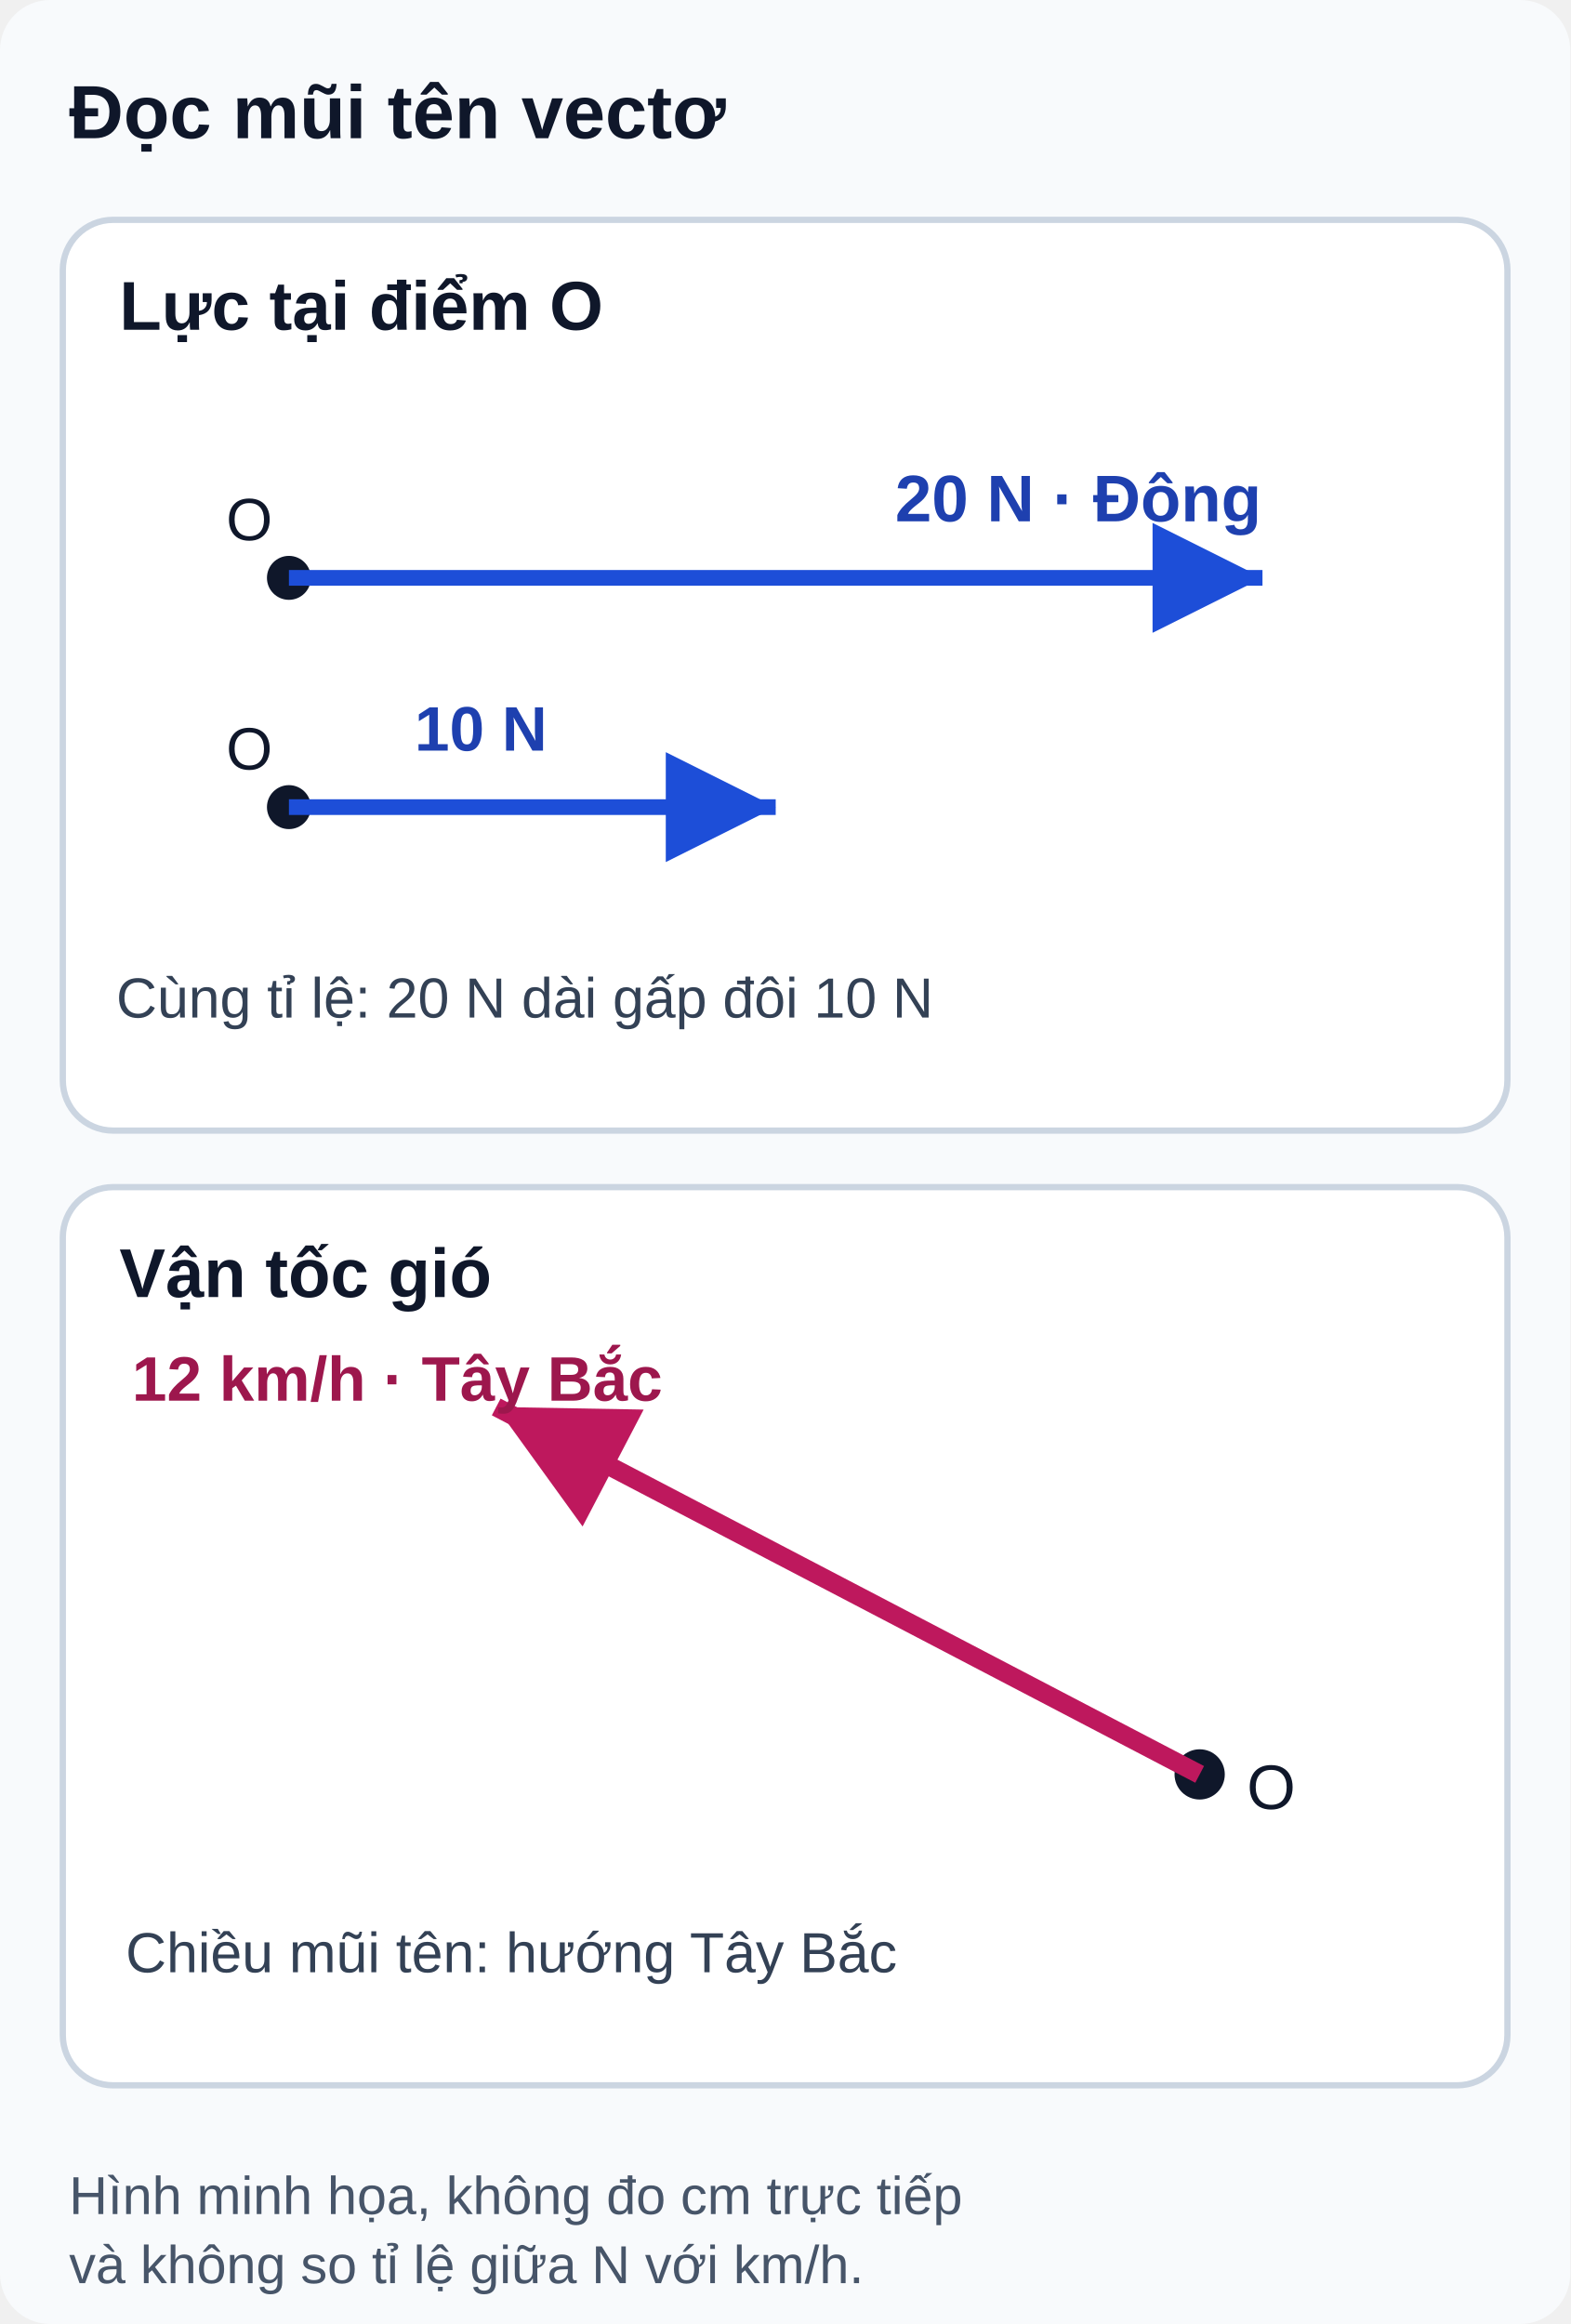
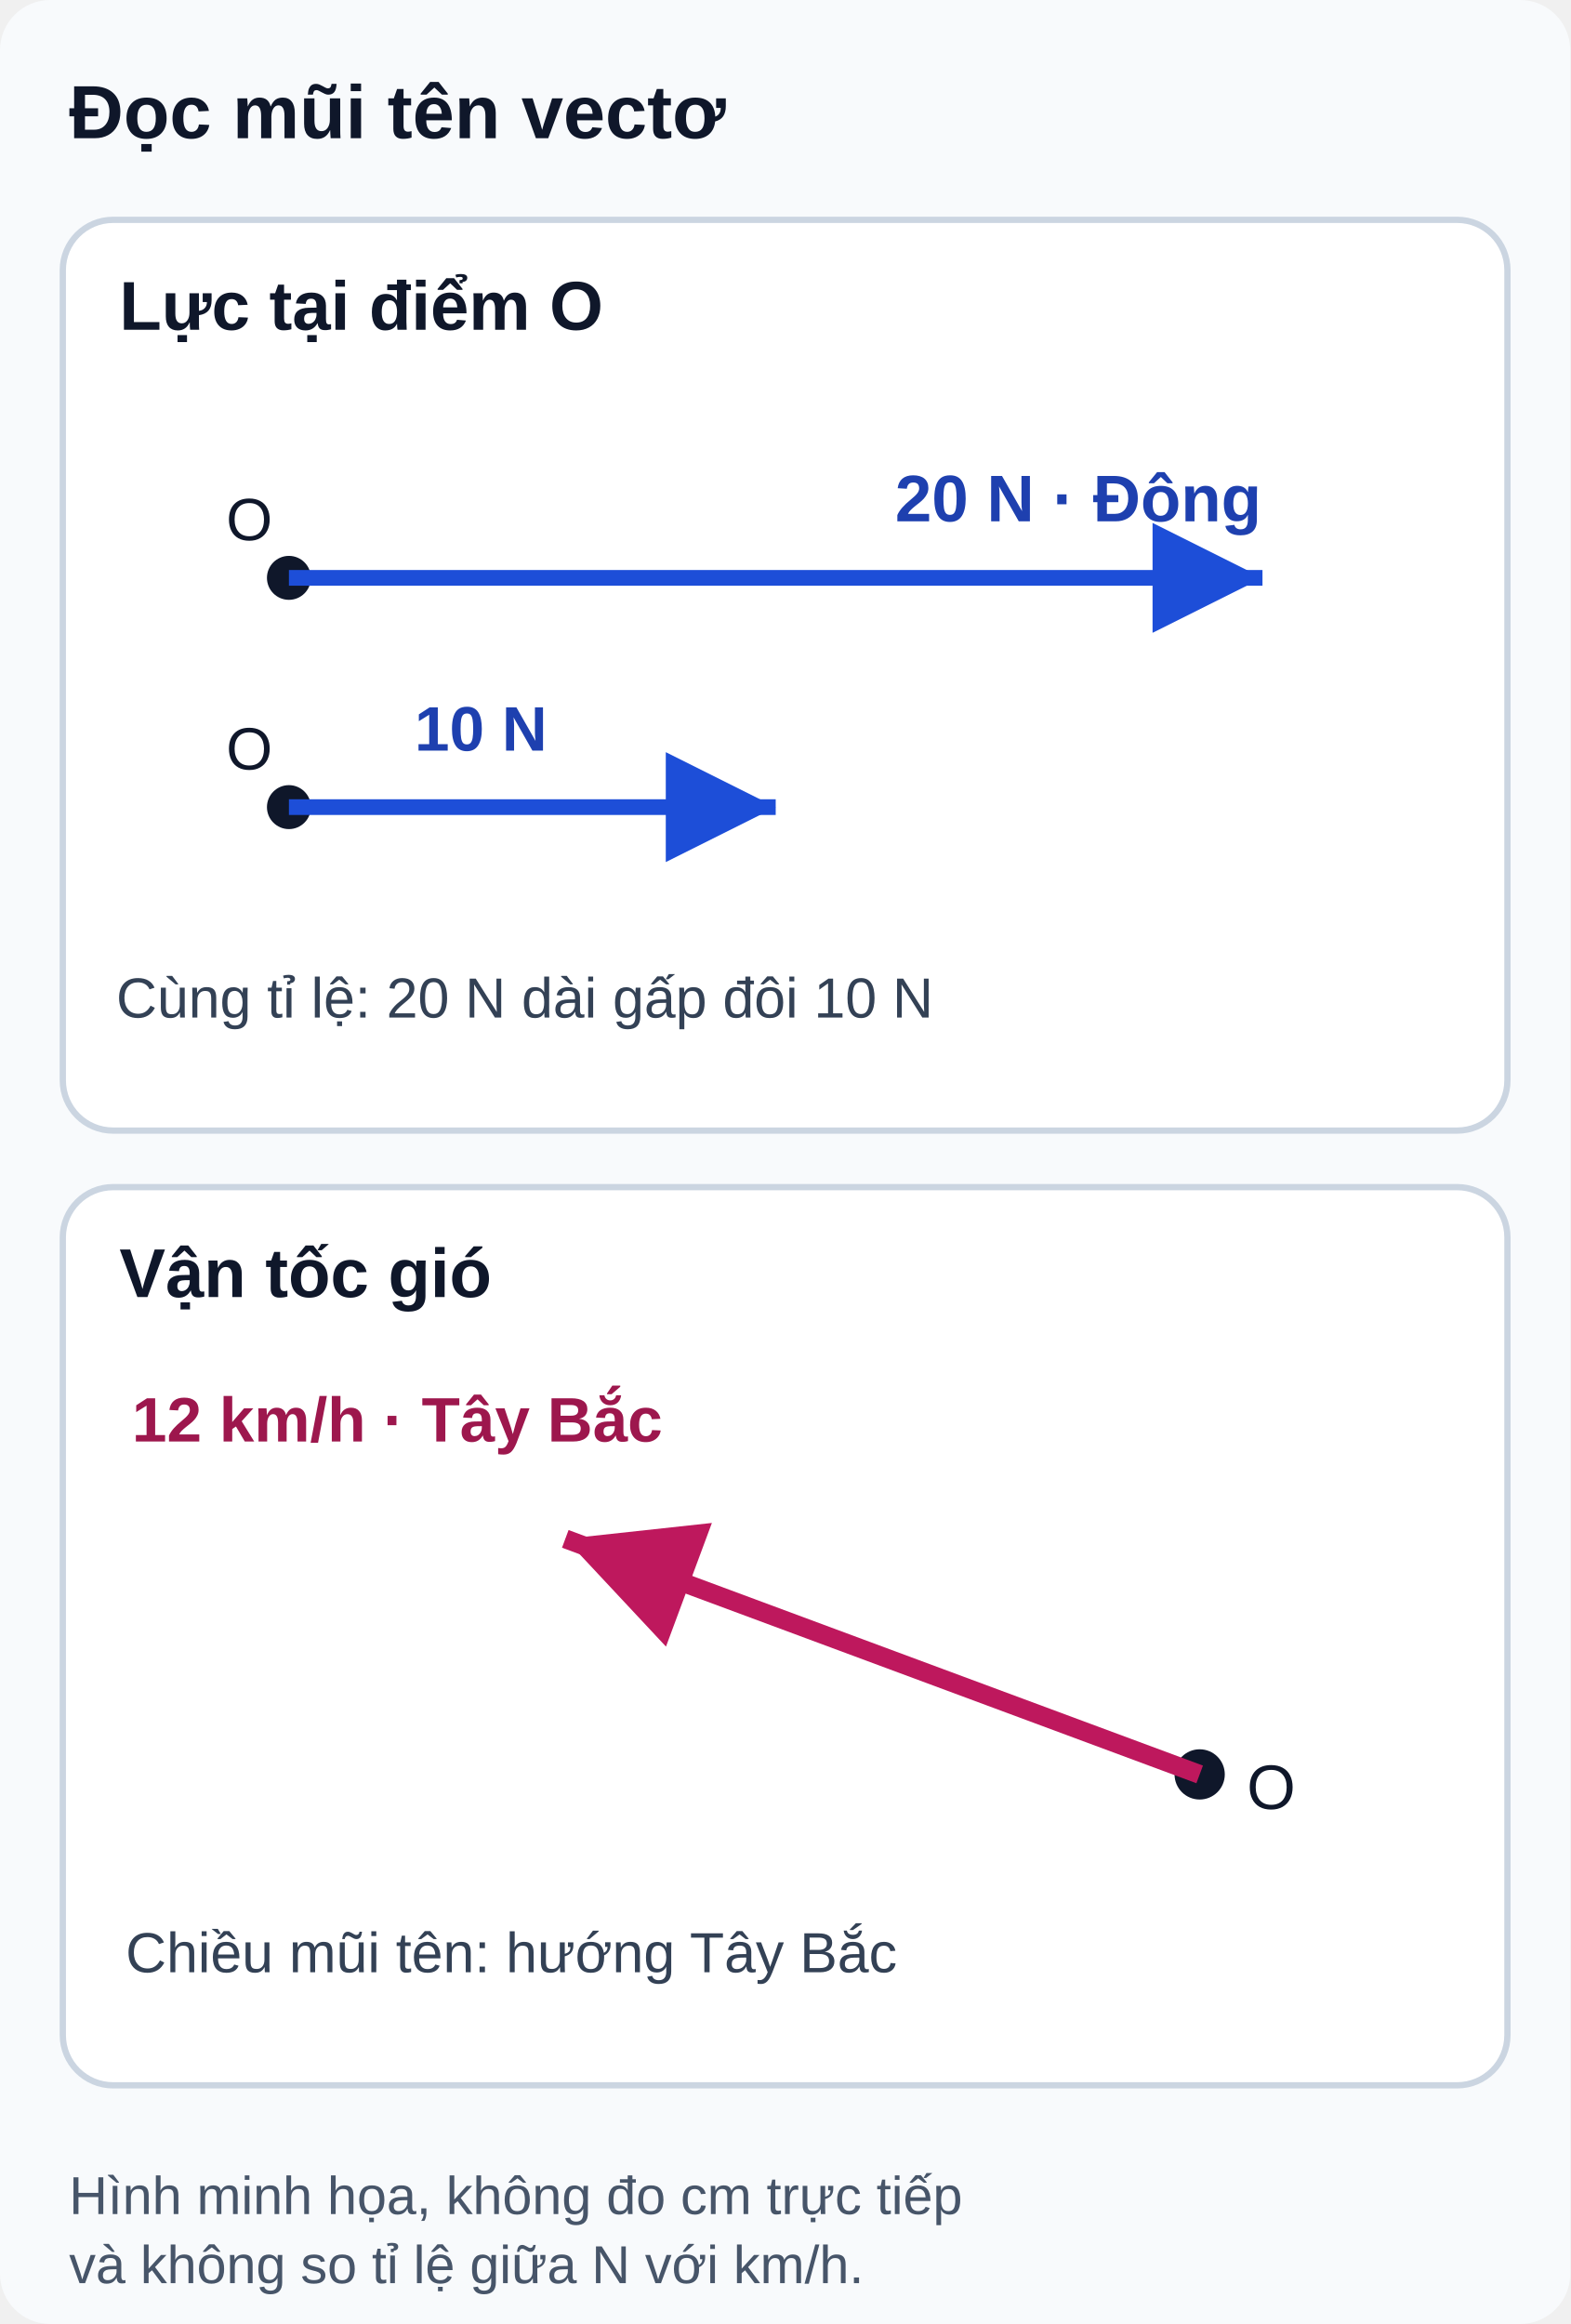
<svg xmlns="http://www.w3.org/2000/svg" viewBox="0 0 500 740" role="img" aria-labelledby="b07fvm-title b07fvm-desc">
  <defs>
    <marker id="b07fvm-f" markerWidth="9" markerHeight="9" refX="7" refY="3.5" orient="auto">
      <path d="M0 0L7 3.5L0 7Z" fill="#1d4ed8" />
    </marker>
    <marker id="b07fvm-v" markerWidth="9" markerHeight="9" refX="7" refY="3.5" orient="auto">
      <path d="M0 0L7 3.5L0 7Z" fill="#be185d" />
    </marker>
  </defs>
  <rect width="500" height="740" rx="16" fill="#f8fafc" />
  <text x="22" y="44" fill="#0f172a" font-family="Arial,sans-serif" font-size="24" font-weight="bold">Đọc mũi tên vectơ</text>
  <rect x="20" y="70" width="460" height="290" rx="16" fill="#fff" stroke="#cbd5e1" stroke-width="2" />
  <text x="38" y="105" fill="#0f172a" font-family="Arial,sans-serif" font-size="22" font-weight="bold">Lực tại điểm O</text>
  <circle cx="92" cy="184" r="7" fill="#0f172a" />
  <text x="72" y="172" font-family="Arial,sans-serif" font-size="19" fill="#0f172a">O</text>
  <line x1="92" y1="184" x2="402" y2="184" stroke="#1d4ed8" stroke-width="5" marker-end="url(#b07fvm-f)" />
  <text x="285" y="166" font-family="Arial,sans-serif" font-size="21" font-weight="bold" fill="#1e40af">20 N · Đông</text>
  <circle cx="92" cy="257" r="7" fill="#0f172a" />
  <text x="72" y="245" font-family="Arial,sans-serif" font-size="19" fill="#0f172a">O</text>
  <line x1="92" y1="257" x2="247" y2="257" stroke="#1d4ed8" stroke-width="5" marker-end="url(#b07fvm-f)" />
  <text x="132" y="239" font-family="Arial,sans-serif" font-size="20" font-weight="bold" fill="#1e40af">10 N</text>
  <text x="37" y="324" font-family="Arial,sans-serif" font-size="18" fill="#334155">Cùng tỉ lệ: 20 N dài gấp đôi 10 N</text>
  <rect x="20" y="378" width="460" height="286" rx="16" fill="#fff" stroke="#cbd5e1" stroke-width="2" />
  <text x="38" y="413" fill="#0f172a" font-family="Arial,sans-serif" font-size="22" font-weight="bold">Vận tốc gió</text>
  <circle cx="382" cy="565" r="8" fill="#0f172a" />
  <text x="397" y="576" fill="#0f172a" font-family="Arial,sans-serif" font-size="20">O</text>
-   <line x1="382" y1="565" x2="158" y2="448" stroke="#be185d" stroke-width="6" marker-end="url(#b07fvm-v)" />
-   <text x="42" y="446" fill="#9d174d" font-family="Arial,sans-serif" font-size="20" font-weight="bold">12 km/h · Tây Bắc</text>
+   <line x1="382" y1="565" x2="180" y2="490" stroke="#be185d" stroke-width="6" marker-end="url(#b07fvm-v)" />
+   <text x="42" y="459" fill="#9d174d" font-family="Arial,sans-serif" font-size="20" font-weight="bold">12 km/h · Tây Bắc</text>
  <text x="40" y="628" font-family="Arial,sans-serif" font-size="18" fill="#334155">Chiều mũi tên: hướng Tây Bắc</text>
  <text x="22" y="705" font-family="Arial,sans-serif" font-size="17" fill="#475569">Hình minh họa, không đo cm trực tiếp</text>
  <text x="22" y="727" font-family="Arial,sans-serif" font-size="17" fill="#475569">và không so tỉ lệ giữa N với km/h.</text>
</svg>
